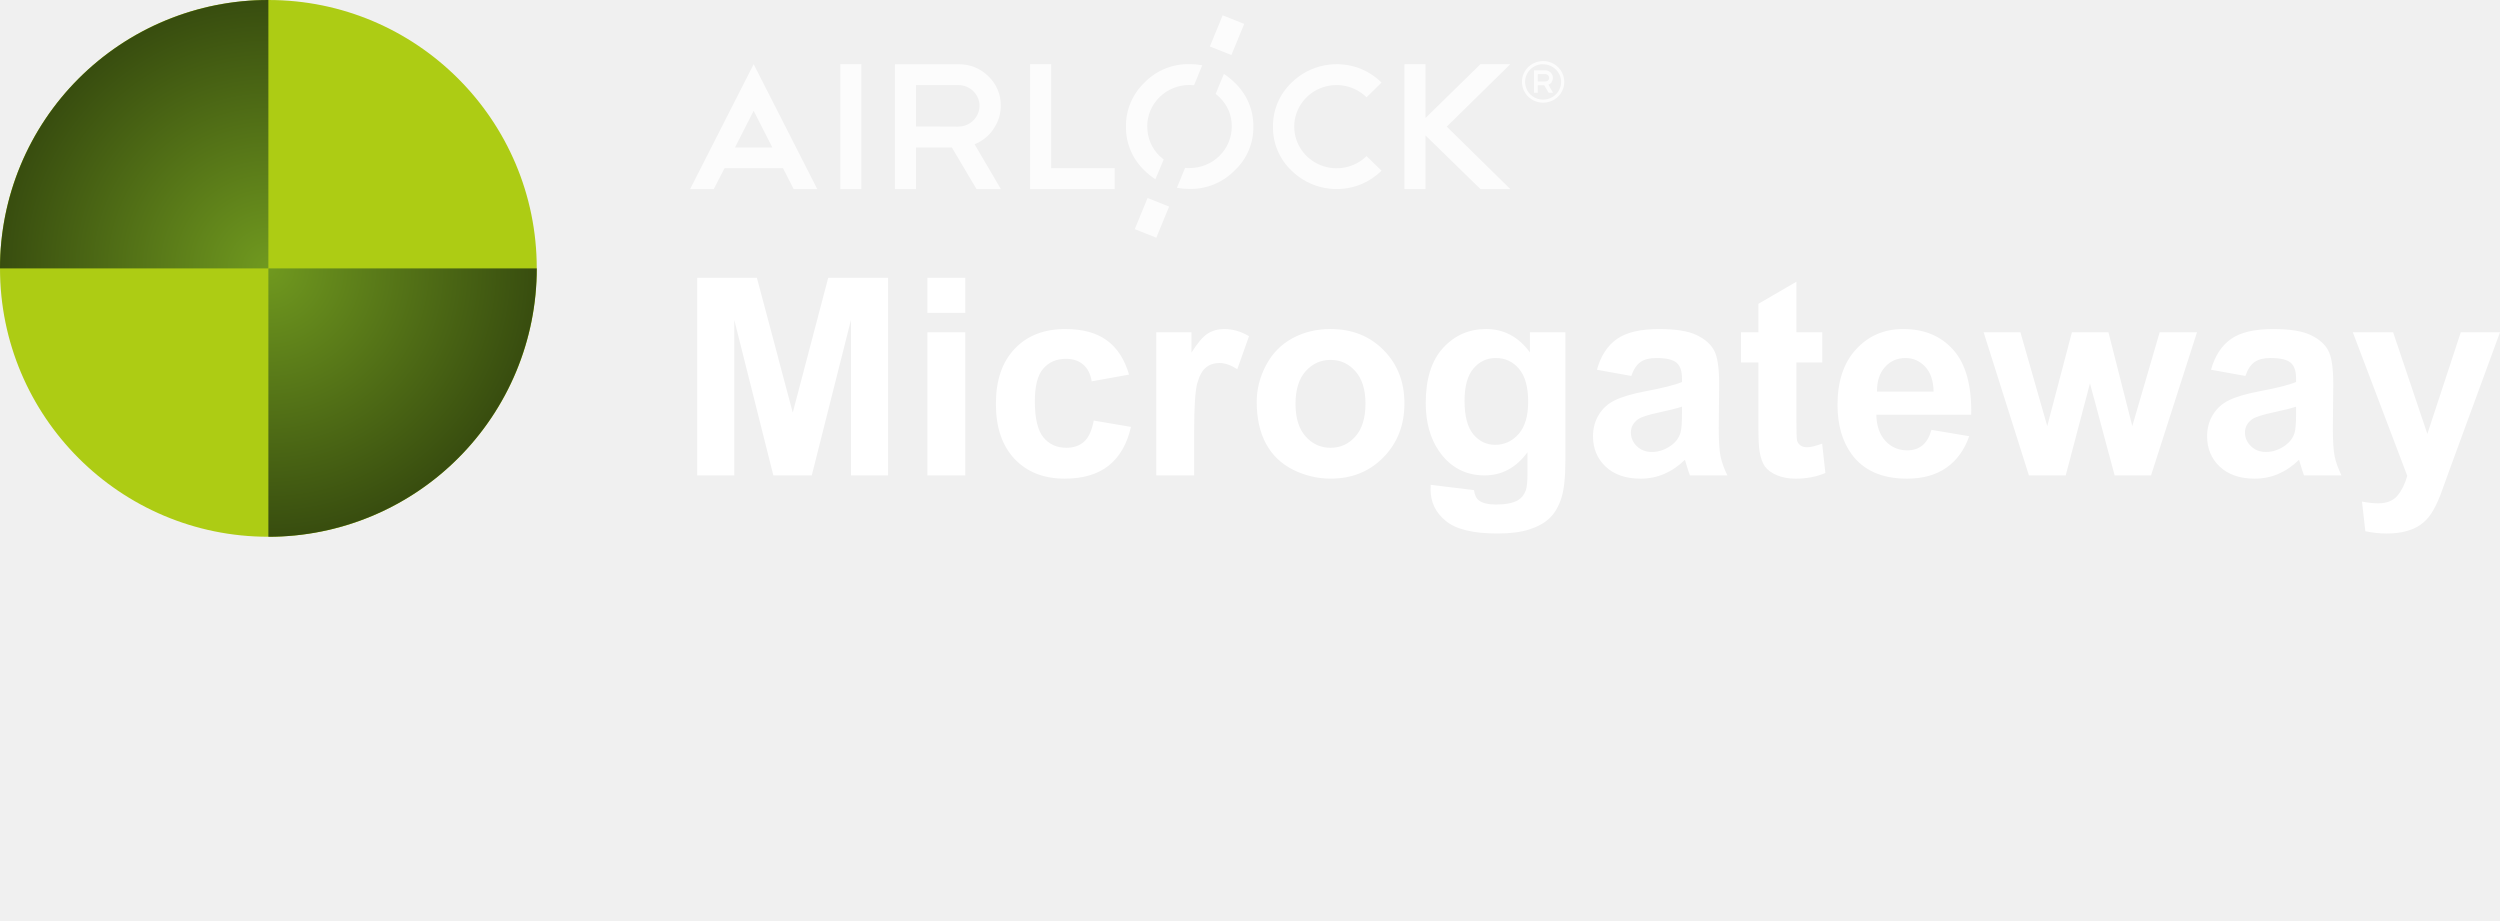
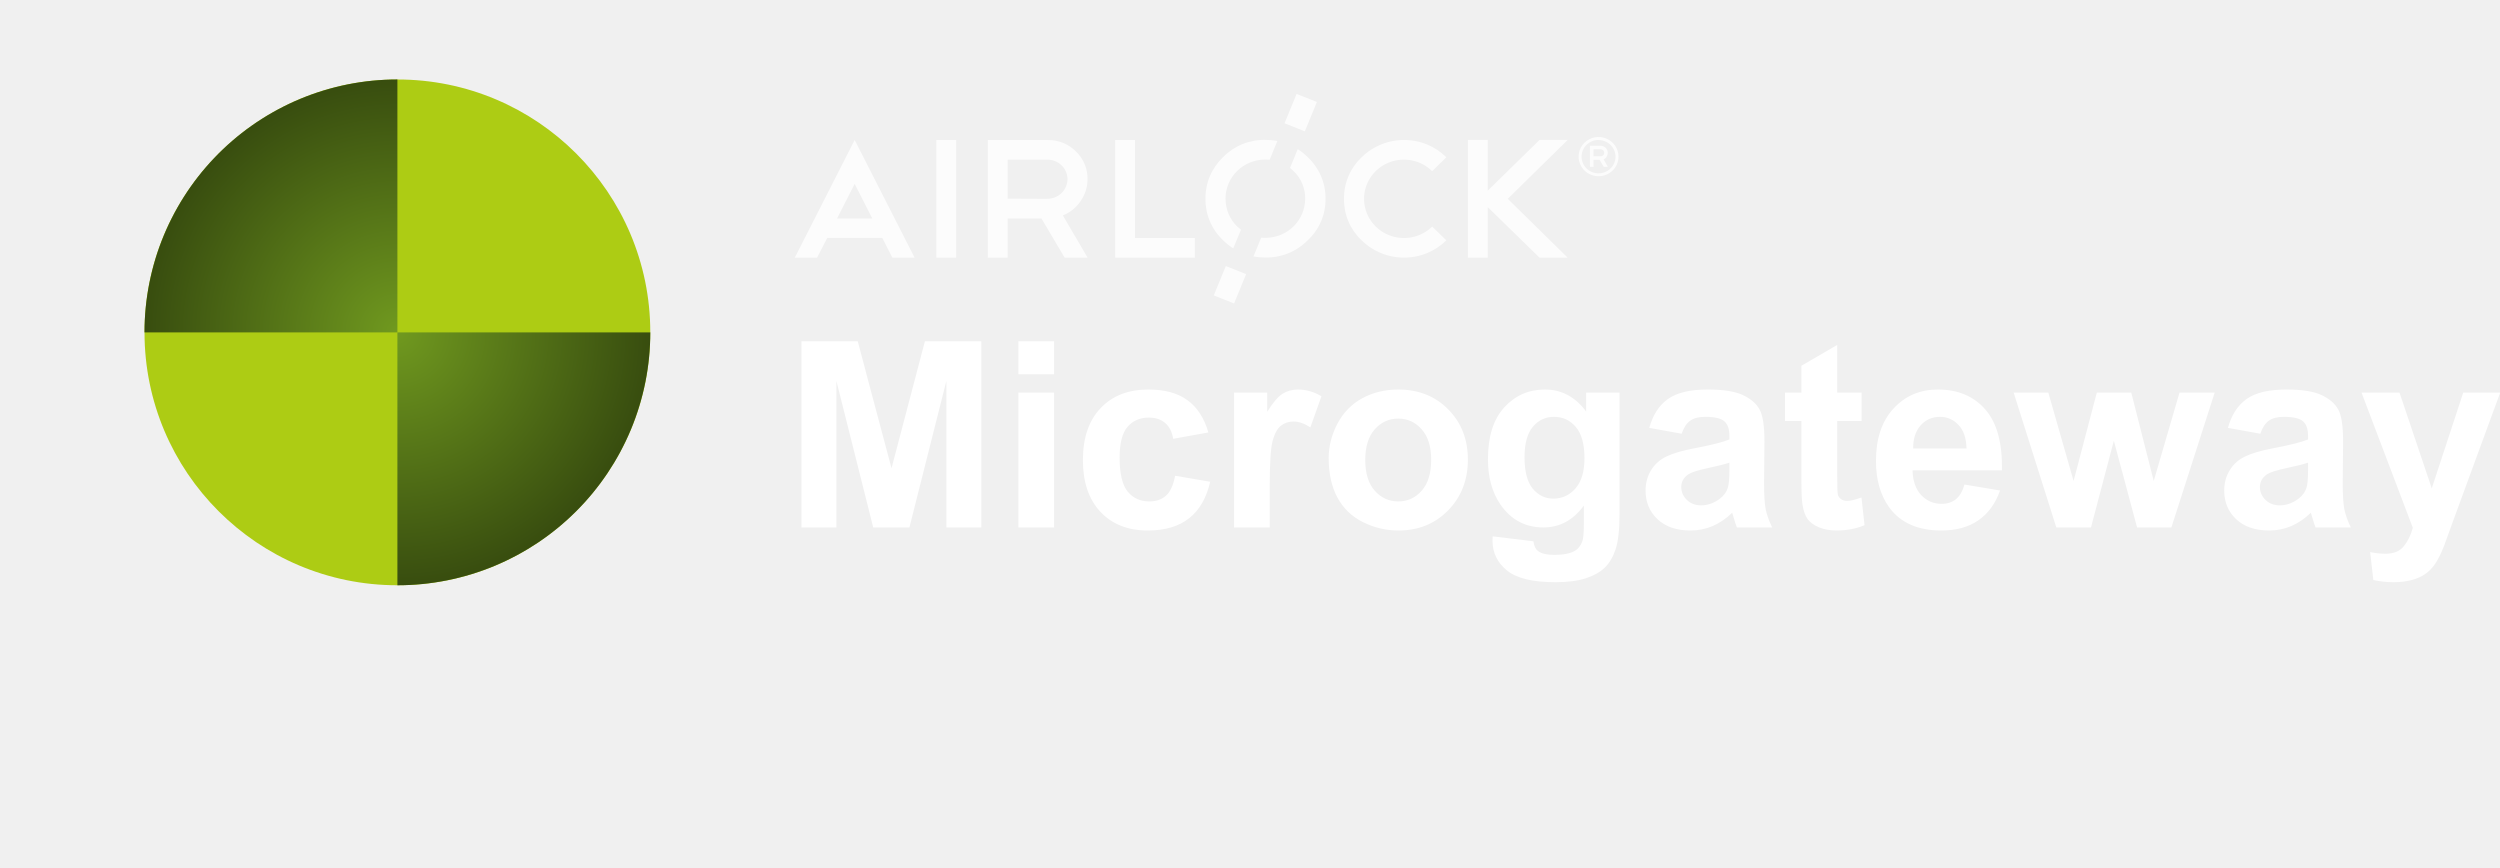
- <svg xmlns="http://www.w3.org/2000/svg" width="326.029" height="120" viewBox="0 0 326.029 120" fill="none" version="1.1" id="svg17">
-   <g opacity="0.8" id="g11" transform="translate(-20,-11)">
-     <path d="m 216.959,19.371 h -3.894 l -7.162,7.016 v -7.016 h -2.746 v 16.285 h 2.746 v -6.992 l 7.162,6.992 h 3.894 l -8.286,-8.141 z" fill="#ffffff" id="path1" />
-     <path d="m 188.445,21.767 c -0.784,0.744 -1.404,1.638 -1.822,2.627 -0.419,0.989 -0.626,2.051 -0.611,3.122 -0.018,1.071 0.189,2.133 0.607,3.122 0.419,0.989 1.04,1.882 1.826,2.623 1.166,1.147 2.652,1.928 4.271,2.241 1.619,0.313 3.296,0.146 4.817,-0.481 0.985,-0.417 1.88,-1.014 2.638,-1.76 l -1.959,-1.902 c -0.774,0.758 -1.758,1.273 -2.83,1.482 -1.071,0.208 -2.181,0.1 -3.189,-0.311 -1.009,-0.411 -1.871,-1.107 -2.478,-1.999 -0.607,-0.892 -0.932,-1.941 -0.933,-3.015 0,-1.074 0.325,-2.123 0.933,-3.016 0.607,-0.892 1.47,-1.587 2.48,-1.997 1.01,-0.41 2.12,-0.516 3.191,-0.305 1.071,0.211 2.055,0.73 2.826,1.49 l 1.959,-1.922 c -0.757,-0.748 -1.652,-1.347 -2.638,-1.764 -1.522,-0.625 -3.198,-0.79 -4.817,-0.476 -1.618,0.314 -3.105,1.094 -4.271,2.24 z" fill="#ffffff" id="path2" />
-     <path d="m 154.339,35.657 h 11.031 v -2.723 h -8.286 V 19.371 h -2.745 z" fill="#ffffff" id="path3" />
-     <path d="m 144.997,27.516 -5.54,-0.024 v -5.398 h 5.54 c 0.725,0.006 1.419,0.291 1.932,0.794 0.514,0.503 0.806,1.184 0.814,1.897 -0.001,0.718 -0.29,1.406 -0.804,1.916 -0.514,0.51 -1.212,0.8 -1.942,0.807 z m 4.537,0.343 c 0.643,-0.9 0.986,-1.974 0.979,-3.074 0.012,-0.712 -0.124,-1.419 -0.4,-2.077 -0.276,-0.658 -0.687,-1.254 -1.206,-1.751 -0.505,-0.509 -1.11,-0.912 -1.779,-1.183 -0.669,-0.271 -1.387,-0.406 -2.111,-0.395 h -8.305 v 16.277 h 2.745 v -5.422 h 4.677 l 3.212,5.422 h 3.179 l -3.428,-5.844 c 0.992,-0.394 1.841,-1.072 2.437,-1.945" fill="#ffffff" id="path4" />
-     <path d="m 132.332,19.371 h -2.746 v 16.285 h 2.746 z" fill="#ffffff" id="path5" />
-     <path d="m 118.286,25.448 2.436,4.787 h -4.873 z M 110,35.657 h 3.083 l 1.405,-2.723 h 7.627 l 1.385,2.723 h 3.079 l -8.293,-16.285 z" fill="#ffffff" id="path6" />
-     <path d="m 180.99,21.751 c -0.42,-0.417 -0.883,-0.79 -1.381,-1.113 l -1.072,2.604 c 0.172,0.136 0.337,0.281 0.494,0.434 0.519,0.497 0.929,1.092 1.206,1.751 0.276,0.658 0.412,1.365 0.4,2.077 0,0.712 -0.142,1.417 -0.419,2.074 -0.277,0.658 -0.684,1.255 -1.196,1.758 -0.512,0.503 -1.121,0.901 -1.79,1.173 -0.669,0.271 -1.387,0.41 -2.111,0.409 -0.197,0 -0.401,0 -0.574,-0.024 l -1.068,2.6 c 0.542,0.099 1.091,0.148 1.642,0.146 1.093,0.021 2.179,-0.181 3.189,-0.593 1.01,-0.411 1.922,-1.024 2.68,-1.798 0.794,-0.737 1.424,-1.628 1.847,-2.617 0.424,-0.989 0.633,-2.055 0.614,-3.128 0.013,-1.074 -0.198,-2.139 -0.621,-3.128 -0.423,-0.99 -1.05,-1.883 -1.84,-2.625 z m -11.381,5.753 c -0.003,-0.713 0.138,-1.419 0.415,-2.078 0.276,-0.659 0.682,-1.258 1.195,-1.762 0.513,-0.504 1.122,-0.903 1.792,-1.175 0.67,-0.272 1.389,-0.41 2.114,-0.407 0.198,-7e-4 0.397,0.009 0.594,0.028 l 1.068,-2.6 c -0.548,-0.101 -1.104,-0.151 -1.662,-0.15 -1.091,-0.021 -2.174,0.181 -3.181,0.592 -1.008,0.411 -1.918,1.024 -2.672,1.799 -0.784,0.745 -1.403,1.64 -1.822,2.629 -0.418,0.99 -0.626,2.053 -0.611,3.124 -0.017,1.071 0.19,2.133 0.609,3.122 0.418,0.988 1.039,1.882 1.824,2.624 0.426,0.423 0.897,0.8 1.405,1.125 l 1.08,-2.581 c -0.184,-0.14 -0.361,-0.288 -0.53,-0.446 -0.515,-0.503 -0.923,-1.102 -1.199,-1.762 -0.275,-0.66 -0.414,-1.368 -0.407,-2.082" fill="#ffffff" id="path7" />
-     <path d="m 169.655,36.823 -1.669,4.061 2.81,1.116 1.669,-4.061 z" fill="#ffffff" id="path8" />
-     <path d="m 179.449,13 -1.669,4.061 2.81,1.116 1.669,-4.061 z" fill="#ffffff" id="path9" />
-     <path d="m 221.535,21.628 h -0.991 v -0.967 h 0.991 c 0.13,0 0.255,0.051 0.348,0.141 0.092,0.09 0.145,0.213 0.146,0.341 0.001,0.065 -0.011,0.129 -0.036,0.188 -0.025,0.06 -0.062,0.114 -0.109,0.159 -0.046,0.045 -0.1,0.081 -0.16,0.104 -0.06,0.024 -0.124,0.035 -0.189,0.034 z m 0.803,0.063 c 0.116,-0.162 0.178,-0.355 0.176,-0.552 -0.003,-0.255 -0.107,-0.498 -0.29,-0.679 -0.182,-0.18 -0.43,-0.284 -0.689,-0.288 h -1.485 v 2.92 h 0.494 v -0.971 h 0.838 l 0.575,0.971 h 0.57 l -0.591,-1.05 c 0.179,-0.069 0.332,-0.19 0.438,-0.347" fill="#ffffff" id="path10" />
-     <path d="m 221.238,24.391 c -0.546,0 -1.081,-0.159 -1.535,-0.458 -0.454,-0.298 -0.808,-0.723 -1.017,-1.219 -0.209,-0.496 -0.263,-1.042 -0.156,-1.569 0.106,-0.527 0.37,-1.01 0.757,-1.39 0.386,-0.38 0.879,-0.638 1.415,-0.742 0.536,-0.104 1.091,-0.05 1.596,0.156 0.505,0.206 0.936,0.555 1.238,1.002 0.303,0.447 0.465,0.972 0.464,1.509 -0.001,0.719 -0.293,1.409 -0.81,1.917 -0.518,0.508 -1.22,0.794 -1.952,0.794 z m 0,-5.023 c -0.465,0 -0.92,0.136 -1.307,0.39 -0.387,0.254 -0.688,0.615 -0.866,1.038 -0.178,0.422 -0.225,0.887 -0.134,1.336 0.091,0.449 0.315,0.861 0.644,1.184 0.329,0.323 0.748,0.544 1.204,0.633 0.456,0.089 0.93,0.043 1.36,-0.132 0.429,-0.175 0.797,-0.471 1.055,-0.852 0.258,-0.38 0.397,-0.827 0.397,-1.285 -0.006,-0.61 -0.256,-1.194 -0.696,-1.624 -0.441,-0.43 -1.036,-0.672 -1.657,-0.673 z" fill="#ffffff" id="path11" />
+ <svg xmlns="http://www.w3.org/2000/svg" width="346" height="120" viewBox="0 0 346 120" fill="none">
+   <g opacity="0.8">
+     <path d="M216.959 19.371H213.065L205.903 26.387V19.371H203.157V35.657H205.903V28.664L213.065 35.657H216.959L208.673 27.516L216.959 19.371Z" fill="white" />
+     <path d="M188.445 21.767C187.661 22.511 187.041 23.405 186.623 24.394C186.204 25.383 185.997 26.445 186.012 27.516C185.994 28.586 186.201 29.649 186.619 30.638C187.038 31.626 187.659 32.519 188.445 33.261C189.611 34.409 191.097 35.189 192.716 35.502C194.335 35.816 196.012 35.648 197.533 35.021C198.518 34.604 199.413 34.007 200.171 33.261L198.212 31.359C197.438 32.117 196.454 32.633 195.382 32.841C194.311 33.049 193.201 32.941 192.193 32.53C191.184 32.119 190.322 31.423 189.715 30.531C189.108 29.638 188.783 28.589 188.782 27.516C188.782 26.442 189.107 25.393 189.715 24.5C190.322 23.608 191.185 22.913 192.195 22.503C193.205 22.093 194.315 21.987 195.386 22.198C196.457 22.409 197.441 22.928 198.212 23.688L200.171 21.767C199.414 21.018 198.519 20.42 197.533 20.003C196.011 19.378 194.335 19.212 192.716 19.526C191.098 19.841 189.611 20.62 188.445 21.767Z" fill="white" />
+     <path d="M154.339 35.657H165.37V32.934H157.084V19.371H154.339V35.657Z" fill="white" />
+     <path d="M144.997 27.516L139.457 27.492V22.094H144.997C145.722 22.1 146.416 22.386 146.929 22.889C147.443 23.392 147.735 24.073 147.743 24.785C147.742 25.503 147.453 26.191 146.939 26.701C146.425 27.211 145.727 27.501 144.997 27.508V27.516ZM149.534 27.859C150.177 26.96 150.52 25.885 150.513 24.785C150.525 24.073 150.389 23.366 150.113 22.708C149.837 22.05 149.426 21.454 148.907 20.958C148.402 20.448 147.797 20.046 147.128 19.774C146.459 19.503 145.741 19.368 145.017 19.379H136.712V35.657H139.457V30.235H144.134L147.346 35.657H150.525L147.097 29.812C148.089 29.418 148.938 28.741 149.534 27.867" fill="white" />
+     <path d="M132.332 19.371H129.586V35.657H132.332V19.371Z" fill="white" />
+     <path d="M118.286 25.448L120.722 30.235H115.849L118.286 25.448ZM110 35.657H113.083L114.488 32.934H122.115L123.5 35.657H126.579L118.286 19.371L110 35.657Z" fill="white" />
+     <path d="M180.99 21.751C180.57 21.334 180.107 20.961 179.609 20.638L178.537 23.242C178.709 23.378 178.874 23.523 179.031 23.676C179.55 24.173 179.96 24.769 180.237 25.427C180.513 26.085 180.649 26.792 180.637 27.504C180.637 28.216 180.495 28.921 180.218 29.578C179.941 30.236 179.534 30.833 179.022 31.336C178.51 31.839 177.901 32.238 177.232 32.509C176.563 32.781 175.845 32.919 175.121 32.918C174.924 32.918 174.72 32.918 174.547 32.894L173.479 35.495C174.021 35.594 174.57 35.643 175.121 35.641C176.214 35.661 177.3 35.459 178.31 35.048C179.32 34.636 180.232 34.024 180.99 33.249C181.784 32.513 182.414 31.621 182.837 30.632C183.261 29.643 183.47 28.577 183.451 27.504C183.464 26.43 183.253 25.365 182.83 24.375C182.407 23.386 181.78 22.492 180.99 21.751ZM169.609 27.504C169.606 26.791 169.747 26.085 170.024 25.426C170.3 24.767 170.706 24.168 171.219 23.664C171.732 23.16 172.341 22.761 173.011 22.49C173.681 22.218 174.4 22.08 175.125 22.082C175.323 22.081 175.522 22.091 175.719 22.11L176.787 19.509C176.239 19.409 175.683 19.358 175.125 19.36C174.034 19.338 172.951 19.54 171.944 19.952C170.936 20.363 170.026 20.976 169.272 21.751C168.488 22.496 167.869 23.39 167.45 24.38C167.032 25.369 166.824 26.433 166.839 27.504C166.822 28.575 167.029 29.637 167.448 30.625C167.866 31.614 168.487 32.507 169.272 33.249C169.698 33.673 170.169 34.05 170.677 34.374L171.757 31.793C171.573 31.654 171.396 31.505 171.227 31.347C170.712 30.845 170.304 30.246 170.028 29.586C169.753 28.925 169.614 28.218 169.621 27.504" fill="white" />
+     <path d="M169.655 36.823L167.986 40.884L170.796 42L172.465 37.939L169.655 36.823Z" fill="white" />
+     <path d="M179.449 13L177.78 17.061L180.59 18.177L182.259 14.116L179.449 13Z" fill="white" />
+     <path d="M221.535 21.628H220.544V20.662H221.535C221.665 20.662 221.79 20.712 221.883 20.802C221.975 20.892 222.028 21.015 222.029 21.143C222.03 21.207 222.018 21.271 221.993 21.331C221.968 21.391 221.931 21.445 221.884 21.49C221.838 21.535 221.784 21.571 221.724 21.595C221.664 21.618 221.6 21.63 221.535 21.628ZM222.338 21.692C222.454 21.53 222.516 21.337 222.514 21.139C222.511 20.884 222.407 20.641 222.224 20.46C222.042 20.28 221.794 20.177 221.535 20.172H220.05V23.092H220.544V22.122H221.382L221.957 23.092H222.527L221.936 22.043C222.115 21.974 222.268 21.852 222.374 21.695" fill="white" />
+     <path d="M221.238 24.391C220.692 24.391 220.157 24.231 219.703 23.933C219.249 23.634 218.895 23.21 218.686 22.714C218.477 22.218 218.423 21.672 218.53 21.145C218.636 20.618 218.9 20.134 219.287 19.755C219.673 19.375 220.166 19.117 220.702 19.013C221.238 18.908 221.793 18.963 222.298 19.169C222.803 19.375 223.234 19.723 223.536 20.17C223.839 20.617 224.001 21.143 224 21.68C223.999 22.399 223.707 23.089 223.19 23.597C222.672 24.105 221.97 24.391 221.238 24.391ZM221.238 19.367C220.773 19.367 220.318 19.503 219.931 19.757C219.544 20.011 219.243 20.372 219.065 20.795C218.887 21.217 218.84 21.682 218.931 22.131C219.022 22.579 219.246 22.991 219.575 23.315C219.904 23.638 220.323 23.858 220.779 23.948C221.235 24.037 221.709 23.991 222.139 23.816C222.568 23.641 222.936 23.345 223.194 22.964C223.452 22.584 223.591 22.137 223.591 21.68C223.585 21.07 223.335 20.486 222.895 20.056C222.454 19.626 221.859 19.384 221.238 19.383V19.367Z" fill="white" />
  </g>
-   <circle cx="35" cy="35" r="35" fill="#adcc14" id="circle11" />
-   <path d="M 35,0 C 30.404,0 25.852,0.905 21.606,2.664 17.36,4.423 13.501,7.001 10.251,10.251 7.001,13.501 4.423,17.36 2.664,21.606 0.905,25.852 0,30.404 0,35 h 35 z" fill="url(#paint0_radial_1419_477)" id="path12" style="fill:url(#paint0_radial_1419_477)" />
-   <path d="m 35,70 c 4.596,0 9.148,-0.905 13.394,-2.664 4.246,-1.759 8.105,-4.337 11.355,-7.587 3.25,-3.25 5.828,-7.108 7.587,-11.355 C 69.095,44.148 70,39.596 70,35 H 35 Z" fill="url(#paint1_radial_1419_477)" id="path13" style="fill:url(#paint1_radial_1419_477)" />
-   <path d="M 90.922,62 V 36.23 h 7.787 l 4.676,17.578 4.623,-17.578 h 7.804 V 62 h -4.833 V 41.715 L 105.863,62 h -5.009 L 95.756,41.715 V 62 Z m 30.023,-21.199 v -4.57 h 4.94 v 4.57 z m 0,21.199 V 43.332 h 4.94 V 62 Z m 26.297,-13.148 -4.869,0.879 c -0.164,-0.973 -0.539,-1.705 -1.125,-2.197 -0.574,-0.492 -1.324,-0.738 -2.25,-0.738 -1.23,0 -2.215,0.428 -2.953,1.283 -0.727,0.844 -1.09,2.262 -1.09,4.254 0,2.215 0.369,3.779 1.107,4.693 0.75,0.914 1.752,1.371 3.006,1.371 0.938,0 1.705,-0.264 2.303,-0.791 0.598,-0.539 1.02,-1.459 1.266,-2.76 l 4.851,0.826 c -0.504,2.227 -1.47,3.908 -2.9,5.045 -1.43,1.137 -3.346,1.705 -5.748,1.705 -2.731,0 -4.91,-0.861 -6.539,-2.584 -1.617,-1.723 -2.426,-4.107 -2.426,-7.154 0,-3.082 0.814,-5.479 2.443,-7.189 1.629,-1.723 3.832,-2.584 6.61,-2.584 2.273,0 4.078,0.492 5.414,1.476 1.347,0.973 2.314,2.461 2.9,4.465 z M 155.732,62 h -4.939 V 43.332 h 4.588 v 2.654 c 0.785,-1.254 1.488,-2.08 2.109,-2.478 0.633,-0.398 1.348,-0.598 2.145,-0.598 1.125,0 2.209,0.31 3.252,0.932 l -1.53,4.307 c -0.832,-0.539 -1.605,-0.809 -2.32,-0.809 -0.691,0 -1.277,0.193 -1.758,0.58 -0.48,0.375 -0.861,1.061 -1.142,2.057 -0.27,0.996 -0.405,3.082 -0.405,6.258 z m 8.157,-9.598 c 0,-1.641 0.404,-3.228 1.213,-4.764 0.808,-1.535 1.951,-2.707 3.427,-3.516 1.489,-0.808 3.147,-1.213 4.975,-1.213 2.824,0 5.139,0.92 6.943,2.76 1.805,1.828 2.707,4.143 2.707,6.943 0,2.824 -0.914,5.168 -2.742,7.031 -1.816,1.852 -4.107,2.777 -6.873,2.777 -1.711,0 -3.346,-0.387 -4.904,-1.16 -1.547,-0.773 -2.725,-1.904 -3.533,-3.393 -0.809,-1.5 -1.213,-3.322 -1.213,-5.467 z m 5.062,0.264 c 0,1.852 0.44,3.269 1.319,4.254 0.878,0.984 1.962,1.477 3.251,1.477 1.29,0 2.368,-0.492 3.235,-1.477 0.879,-0.984 1.318,-2.414 1.318,-4.289 0,-1.828 -0.439,-3.234 -1.318,-4.219 -0.867,-0.984 -1.945,-1.477 -3.235,-1.477 -1.289,0 -2.373,0.492 -3.251,1.477 -0.879,0.984 -1.319,2.402 -1.319,4.254 z m 17.631,10.565 5.643,0.685 c 0.093,0.656 0.31,1.107 0.65,1.353 0.469,0.352 1.207,0.527 2.215,0.527 1.289,0 2.256,-0.193 2.9,-0.58 0.434,-0.258 0.762,-0.674 0.985,-1.248 0.152,-0.41 0.228,-1.166 0.228,-2.268 v -2.725 c -1.476,2.016 -3.34,3.023 -5.59,3.023 -2.508,0 -4.494,-1.06 -5.959,-3.182 -1.148,-1.676 -1.722,-3.762 -1.722,-6.258 0,-3.129 0.75,-5.519 2.25,-7.172 1.511,-1.652 3.386,-2.478 5.625,-2.478 2.308,0 4.213,1.014 5.713,3.041 V 43.332 h 4.623 v 16.752 c 0,2.203 -0.182,3.85 -0.545,4.939 -0.364,1.09 -0.873,1.945 -1.53,2.566 -0.656,0.621 -1.535,1.107 -2.636,1.459 -1.09,0.352 -2.473,0.527 -4.149,0.527 -3.164,0 -5.408,-0.545 -6.732,-1.635 -1.324,-1.078 -1.987,-2.449 -1.987,-4.113 0,-0.164 0.006,-0.363 0.018,-0.598 z m 4.412,-10.951 c 0,1.98 0.381,3.434 1.143,4.359 0.773,0.914 1.722,1.371 2.847,1.371 1.207,0 2.227,-0.469 3.059,-1.406 0.832,-0.949 1.248,-2.35 1.248,-4.201 0,-1.933 -0.398,-3.369 -1.195,-4.307 -0.797,-0.938 -1.805,-1.406 -3.024,-1.406 -1.183,0 -2.162,0.463 -2.935,1.389 -0.762,0.914 -1.143,2.314 -1.143,4.201 z m 21.744,-3.252 -4.482,-0.808 c 0.504,-1.805 1.371,-3.141 2.601,-4.008 1.231,-0.867 3.059,-1.301 5.485,-1.301 2.203,0 3.844,0.264 4.922,0.791 1.078,0.516 1.834,1.178 2.267,1.986 0.446,0.797 0.668,2.268 0.668,4.412 l -0.053,5.766 c 0,1.641 0.077,2.854 0.229,3.639 0.164,0.773 0.463,1.605 0.896,2.496 h -4.886 c -0.129,-0.328 -0.287,-0.815 -0.475,-1.459 -0.082,-0.293 -0.14,-0.486 -0.176,-0.58 -0.843,0.82 -1.746,1.436 -2.707,1.846 -0.961,0.41 -1.986,0.615 -3.076,0.615 -1.922,0 -3.439,-0.521 -4.553,-1.565 -1.101,-1.043 -1.652,-2.361 -1.652,-3.955 0,-1.055 0.252,-1.992 0.756,-2.812 0.504,-0.832 1.207,-1.465 2.109,-1.898 0.914,-0.445 2.227,-0.832 3.938,-1.16 2.308,-0.433 3.908,-0.838 4.799,-1.213 v -0.492 c 0,-0.949 -0.235,-1.623 -0.703,-2.022 -0.469,-0.41 -1.354,-0.615 -2.655,-0.615 -0.879,0 -1.564,0.176 -2.056,0.527 -0.493,0.34 -0.891,0.943 -1.196,1.81 z m 6.61,4.008 c -0.633,0.211 -1.635,0.463 -3.006,0.756 -1.371,0.293 -2.268,0.58 -2.69,0.861 -0.644,0.457 -0.966,1.037 -0.966,1.74 0,0.691 0.257,1.289 0.773,1.793 0.516,0.504 1.172,0.756 1.969,0.756 0.89,0 1.74,-0.293 2.549,-0.879 0.597,-0.445 0.99,-0.99 1.177,-1.635 0.129,-0.422 0.194,-1.225 0.194,-2.408 z m 18.298,-9.703 v 3.938 h -3.375 v 7.524 c 0,1.523 0.03,2.414 0.088,2.672 0.071,0.246 0.217,0.451 0.44,0.615 0.234,0.164 0.515,0.246 0.844,0.246 0.457,0 1.119,-0.158 1.986,-0.475 l 0.422,3.832 c -1.149,0.492 -2.449,0.738 -3.903,0.738 -0.89,0 -1.693,-0.146 -2.408,-0.44 -0.715,-0.305 -1.242,-0.691 -1.582,-1.16 -0.328,-0.48 -0.556,-1.125 -0.685,-1.934 -0.106,-0.574 -0.159,-1.734 -0.159,-3.481 v -8.139 h -2.267 V 43.332 h 2.267 v -3.709 l 4.957,-2.883 v 6.592 z m 14.239,12.727 4.922,0.826 c -0.633,1.805 -1.635,3.182 -3.006,4.131 -1.36,0.938 -3.065,1.406 -5.115,1.406 -3.247,0 -5.649,-1.061 -7.207,-3.182 -1.231,-1.699 -1.846,-3.844 -1.846,-6.434 0,-3.094 0.808,-5.514 2.426,-7.26 1.617,-1.758 3.662,-2.637 6.134,-2.637 2.778,0 4.969,0.92 6.575,2.76 1.605,1.828 2.373,4.635 2.302,8.42 h -12.375 c 0.035,1.465 0.434,2.607 1.196,3.428 0.761,0.809 1.711,1.213 2.847,1.213 0.774,0 1.424,-0.211 1.951,-0.633 0.528,-0.422 0.926,-1.102 1.196,-2.039 z m 0.281,-4.992 c -0.035,-1.43 -0.404,-2.514 -1.107,-3.252 -0.704,-0.75 -1.559,-1.125 -2.567,-1.125 -1.078,0 -1.969,0.393 -2.672,1.178 -0.703,0.785 -1.049,1.852 -1.037,3.199 z M 264.594,62 258.688,43.332 h 4.798 l 3.498,12.234 3.217,-12.234 h 4.764 l 3.111,12.234 3.569,-12.234 h 4.869 L 280.52,62 h -4.747 L 272.557,49.994 269.393,62 Z m 28.23,-12.973 -4.482,-0.808 c 0.504,-1.805 1.371,-3.141 2.601,-4.008 1.231,-0.867 3.059,-1.301 5.485,-1.301 2.203,0 3.843,0.264 4.922,0.791 1.078,0.516 1.834,1.178 2.267,1.986 0.445,0.797 0.668,2.268 0.668,4.412 l -0.053,5.766 c 0,1.641 0.077,2.854 0.229,3.639 0.164,0.773 0.463,1.605 0.896,2.496 h -4.886 c -0.129,-0.328 -0.287,-0.815 -0.475,-1.459 -0.082,-0.293 -0.141,-0.486 -0.176,-0.58 -0.843,0.82 -1.746,1.436 -2.707,1.846 -0.961,0.41 -1.986,0.615 -3.076,0.615 -1.922,0 -3.439,-0.521 -4.553,-1.565 -1.101,-1.043 -1.652,-2.361 -1.652,-3.955 0,-1.055 0.252,-1.992 0.756,-2.812 0.504,-0.832 1.207,-1.465 2.109,-1.898 0.914,-0.445 2.227,-0.832 3.938,-1.16 2.308,-0.433 3.908,-0.838 4.799,-1.213 v -0.492 c 0,-0.949 -0.235,-1.623 -0.704,-2.022 -0.468,-0.41 -1.353,-0.615 -2.654,-0.615 -0.879,0 -1.564,0.176 -2.056,0.527 -0.493,0.34 -0.891,0.943 -1.196,1.81 z m 6.61,4.008 c -0.633,0.211 -1.635,0.463 -3.006,0.756 -1.371,0.293 -2.268,0.58 -2.69,0.861 -0.644,0.457 -0.967,1.037 -0.967,1.74 0,0.691 0.258,1.289 0.774,1.793 0.516,0.504 1.172,0.756 1.969,0.756 0.89,0 1.74,-0.293 2.548,-0.879 0.598,-0.445 0.991,-0.99 1.178,-1.635 0.129,-0.422 0.194,-1.225 0.194,-2.408 z m 7.4,-9.703 h 5.256 l 4.465,13.254 4.359,-13.254 h 5.115 l -6.591,17.965 -1.178,3.252 c -0.434,1.09 -0.85,1.922 -1.248,2.496 -0.387,0.574 -0.838,1.037 -1.354,1.389 -0.504,0.363 -1.131,0.644 -1.881,0.844 -0.738,0.199 -1.576,0.299 -2.513,0.299 -0.95,0 -1.881,-0.1 -2.795,-0.299 l -0.44,-3.867 c 0.774,0.152 1.471,0.229 2.092,0.229 1.149,0 1.998,-0.34 2.549,-1.02 0.551,-0.668 0.973,-1.523 1.266,-2.566 z" fill="#ffffff" id="path14" />
-   <defs id="defs17">
-     <radialGradient id="paint0_radial_1419_477" cx="0" cy="0" r="1" gradientUnits="userSpaceOnUse" gradientTransform="matrix(0,35,-35,0,35,35)">
-       <stop stop-color="#70991F" id="stop14" />
-       <stop offset="1" stop-color="#384D0F" id="stop15" />
+   <circle cx="55" cy="46" r="35" fill="#ADCC14" />
+   <path d="M55 11C50.404 11 45.852 11.905 41.606 13.664C37.36 15.423 33.501 18.001 30.251 21.251C27.001 24.501 24.423 28.36 22.664 32.606C20.905 36.852 20 41.404 20 46L55 46L55 11Z" fill="url(#paint0_radial_1419_477)" />
+   <path d="M55 81C59.596 81 64.147 80.095 68.394 78.336C72.64 76.577 76.499 73.999 79.749 70.749C82.999 67.499 85.577 63.64 87.336 59.394C89.095 55.148 90 50.596 90 46L55 46L55 81Z" fill="url(#paint1_radial_1419_477)" />
+   <path d="M110.922 73V47.23H118.709L123.385 64.809L128.008 47.23H135.812V73H130.979V52.715L125.863 73H120.854L115.756 52.715V73H110.922ZM140.945 51.801V47.23H145.885V51.801H140.945ZM140.945 73V54.332H145.885V73H140.945ZM167.242 59.852L162.373 60.73C162.209 59.758 161.834 59.025 161.248 58.533C160.674 58.041 159.924 57.795 158.998 57.795C157.768 57.795 156.783 58.223 156.045 59.078C155.318 59.922 154.955 61.34 154.955 63.332C154.955 65.547 155.324 67.111 156.062 68.025C156.812 68.939 157.814 69.397 159.068 69.397C160.006 69.397 160.773 69.133 161.371 68.606C161.969 68.066 162.391 67.147 162.637 65.846L167.488 66.672C166.984 68.898 166.018 70.58 164.588 71.717C163.158 72.853 161.242 73.422 158.84 73.422C156.109 73.422 153.93 72.561 152.301 70.838C150.684 69.115 149.875 66.731 149.875 63.684C149.875 60.602 150.689 58.205 152.318 56.494C153.947 54.772 156.15 53.91 158.928 53.91C161.201 53.91 163.006 54.402 164.342 55.387C165.689 56.359 166.656 57.848 167.242 59.852ZM175.732 73H170.793V54.332H175.381V56.986C176.166 55.732 176.869 54.906 177.49 54.508C178.123 54.109 178.838 53.91 179.635 53.91C180.76 53.91 181.844 54.221 182.887 54.842L181.357 59.148C180.525 58.609 179.752 58.34 179.037 58.34C178.346 58.34 177.76 58.533 177.279 58.92C176.799 59.295 176.418 59.98 176.137 60.977C175.867 61.973 175.732 64.059 175.732 67.234V73ZM183.889 63.402C183.889 61.762 184.293 60.174 185.102 58.639C185.91 57.103 187.053 55.932 188.529 55.123C190.018 54.315 191.676 53.91 193.504 53.91C196.328 53.91 198.643 54.83 200.447 56.67C202.252 58.498 203.154 60.812 203.154 63.613C203.154 66.438 202.24 68.781 200.412 70.644C198.596 72.496 196.305 73.422 193.539 73.422C191.828 73.422 190.193 73.035 188.635 72.262C187.088 71.488 185.91 70.357 185.102 68.869C184.293 67.369 183.889 65.547 183.889 63.402ZM188.951 63.666C188.951 65.518 189.391 66.936 190.27 67.92C191.148 68.904 192.232 69.397 193.521 69.397C194.811 69.397 195.889 68.904 196.756 67.92C197.635 66.936 198.074 65.506 198.074 63.631C198.074 61.803 197.635 60.397 196.756 59.412C195.889 58.428 194.811 57.935 193.521 57.935C192.232 57.935 191.148 58.428 190.27 59.412C189.391 60.397 188.951 61.815 188.951 63.666ZM206.582 74.231L212.225 74.916C212.318 75.572 212.535 76.023 212.875 76.269C213.344 76.621 214.082 76.797 215.09 76.797C216.379 76.797 217.346 76.603 217.99 76.217C218.424 75.959 218.752 75.543 218.975 74.969C219.127 74.559 219.203 73.803 219.203 72.701V69.977C217.727 71.992 215.863 73 213.613 73C211.105 73 209.119 71.939 207.654 69.818C206.506 68.143 205.932 66.057 205.932 63.56C205.932 60.432 206.682 58.041 208.182 56.389C209.693 54.736 211.568 53.91 213.807 53.91C216.115 53.91 218.02 54.924 219.52 56.951V54.332H224.143V71.084C224.143 73.287 223.961 74.934 223.598 76.023C223.234 77.113 222.725 77.969 222.068 78.59C221.412 79.211 220.533 79.697 219.432 80.049C218.342 80.4 216.959 80.576 215.283 80.576C212.119 80.576 209.875 80.031 208.551 78.941C207.227 77.863 206.564 76.492 206.564 74.828C206.564 74.664 206.57 74.465 206.582 74.231ZM210.994 63.279C210.994 65.26 211.375 66.713 212.137 67.639C212.91 68.553 213.859 69.01 214.984 69.01C216.191 69.01 217.211 68.541 218.043 67.603C218.875 66.654 219.291 65.254 219.291 63.402C219.291 61.469 218.893 60.033 218.096 59.096C217.299 58.158 216.291 57.69 215.072 57.69C213.889 57.69 212.91 58.152 212.137 59.078C211.375 59.992 210.994 61.393 210.994 63.279ZM232.738 60.027L228.256 59.219C228.76 57.414 229.627 56.078 230.857 55.211C232.088 54.344 233.916 53.91 236.342 53.91C238.545 53.91 240.186 54.174 241.264 54.701C242.342 55.217 243.098 55.879 243.531 56.688C243.977 57.484 244.199 58.955 244.199 61.1L244.146 66.865C244.146 68.506 244.223 69.719 244.375 70.504C244.539 71.277 244.838 72.109 245.271 73H240.385C240.256 72.672 240.098 72.186 239.91 71.541C239.828 71.248 239.77 71.055 239.734 70.961C238.891 71.781 237.988 72.397 237.027 72.807C236.066 73.217 235.041 73.422 233.951 73.422C232.029 73.422 230.512 72.9 229.398 71.857C228.297 70.814 227.746 69.496 227.746 67.902C227.746 66.848 227.998 65.91 228.502 65.09C229.006 64.258 229.709 63.625 230.611 63.191C231.525 62.746 232.838 62.359 234.549 62.031C236.857 61.598 238.457 61.193 239.348 60.818V60.326C239.348 59.377 239.113 58.703 238.645 58.305C238.176 57.895 237.291 57.69 235.99 57.69C235.111 57.69 234.426 57.865 233.934 58.217C233.441 58.557 233.043 59.16 232.738 60.027ZM239.348 64.035C238.715 64.246 237.713 64.498 236.342 64.791C234.971 65.084 234.074 65.371 233.652 65.652C233.008 66.109 232.686 66.689 232.686 67.393C232.686 68.084 232.943 68.682 233.459 69.186C233.975 69.689 234.631 69.941 235.428 69.941C236.318 69.941 237.168 69.648 237.977 69.062C238.574 68.617 238.967 68.072 239.154 67.428C239.283 67.006 239.348 66.203 239.348 65.019V64.035ZM257.646 54.332V58.27H254.271V65.793C254.271 67.316 254.301 68.207 254.359 68.465C254.43 68.711 254.576 68.916 254.799 69.08C255.033 69.244 255.314 69.326 255.643 69.326C256.1 69.326 256.762 69.168 257.629 68.852L258.051 72.684C256.902 73.176 255.602 73.422 254.148 73.422C253.258 73.422 252.455 73.275 251.74 72.982C251.025 72.678 250.498 72.291 250.158 71.822C249.83 71.342 249.602 70.697 249.473 69.889C249.367 69.314 249.314 68.154 249.314 66.408V58.27H247.047V54.332H249.314V50.623L254.271 47.74V54.332H257.646ZM271.885 67.059L276.807 67.885C276.174 69.689 275.172 71.066 273.801 72.016C272.441 72.953 270.736 73.422 268.686 73.422C265.439 73.422 263.037 72.361 261.479 70.24C260.248 68.541 259.633 66.397 259.633 63.807C259.633 60.713 260.441 58.293 262.059 56.547C263.676 54.789 265.721 53.91 268.193 53.91C270.971 53.91 273.162 54.83 274.768 56.67C276.373 58.498 277.141 61.305 277.07 65.09H264.695C264.73 66.555 265.129 67.697 265.891 68.518C266.652 69.326 267.602 69.731 268.738 69.731C269.512 69.731 270.162 69.519 270.689 69.098C271.217 68.676 271.615 67.996 271.885 67.059ZM272.166 62.066C272.131 60.637 271.762 59.553 271.059 58.815C270.355 58.065 269.5 57.69 268.492 57.69C267.414 57.69 266.523 58.082 265.82 58.867C265.117 59.652 264.771 60.719 264.783 62.066H272.166ZM284.594 73L278.688 54.332H283.486L286.984 66.566L290.201 54.332H294.965L298.076 66.566L301.645 54.332H306.514L300.52 73H295.773L292.557 60.994L289.393 73H284.594ZM312.824 60.027L308.342 59.219C308.846 57.414 309.713 56.078 310.943 55.211C312.174 54.344 314.002 53.91 316.428 53.91C318.631 53.91 320.271 54.174 321.35 54.701C322.428 55.217 323.184 55.879 323.617 56.688C324.062 57.484 324.285 58.955 324.285 61.1L324.232 66.865C324.232 68.506 324.309 69.719 324.461 70.504C324.625 71.277 324.924 72.109 325.357 73H320.471C320.342 72.672 320.184 72.186 319.996 71.541C319.914 71.248 319.855 71.055 319.82 70.961C318.977 71.781 318.074 72.397 317.113 72.807C316.152 73.217 315.127 73.422 314.037 73.422C312.115 73.422 310.598 72.9 309.484 71.857C308.383 70.814 307.832 69.496 307.832 67.902C307.832 66.848 308.084 65.91 308.588 65.09C309.092 64.258 309.795 63.625 310.697 63.191C311.611 62.746 312.924 62.359 314.635 62.031C316.943 61.598 318.543 61.193 319.434 60.818V60.326C319.434 59.377 319.199 58.703 318.73 58.305C318.262 57.895 317.377 57.69 316.076 57.69C315.197 57.69 314.512 57.865 314.02 58.217C313.527 58.557 313.129 59.16 312.824 60.027ZM319.434 64.035C318.801 64.246 317.799 64.498 316.428 64.791C315.057 65.084 314.16 65.371 313.738 65.652C313.094 66.109 312.771 66.689 312.771 67.393C312.771 68.084 313.029 68.682 313.545 69.186C314.061 69.689 314.717 69.941 315.514 69.941C316.404 69.941 317.254 69.648 318.062 69.062C318.66 68.617 319.053 68.072 319.24 67.428C319.369 67.006 319.434 66.203 319.434 65.019V64.035ZM326.834 54.332H332.09L336.555 67.586L340.914 54.332H346.029L339.438 72.297L338.26 75.549C337.826 76.639 337.41 77.471 337.012 78.045C336.625 78.619 336.174 79.082 335.658 79.434C335.154 79.797 334.527 80.078 333.777 80.277C333.039 80.477 332.201 80.576 331.264 80.576C330.314 80.576 329.383 80.477 328.469 80.277L328.029 76.41C328.803 76.562 329.5 76.639 330.121 76.639C331.27 76.639 332.119 76.299 332.67 75.619C333.221 74.951 333.643 74.096 333.936 73.053L326.834 54.332Z" fill="white" />
+   <defs>
+     <radialGradient id="paint0_radial_1419_477" cx="0" cy="0" r="1" gradientUnits="userSpaceOnUse" gradientTransform="translate(55 46) rotate(90) scale(35)">
+       <stop stop-color="#70991F" />
+       <stop offset="1" stop-color="#384D0F" />
    </radialGradient>
-     <radialGradient id="paint1_radial_1419_477" cx="0" cy="0" r="1" gradientUnits="userSpaceOnUse" gradientTransform="matrix(0,35,-35,0,35,35)">
-       <stop stop-color="#70991F" id="stop16" />
-       <stop offset="1" stop-color="#384D0F" id="stop17" />
+     <radialGradient id="paint1_radial_1419_477" cx="0" cy="0" r="1" gradientUnits="userSpaceOnUse" gradientTransform="translate(55 46) rotate(90) scale(35)">
+       <stop stop-color="#70991F" />
+       <stop offset="1" stop-color="#384D0F" />
    </radialGradient>
  </defs>
</svg>
